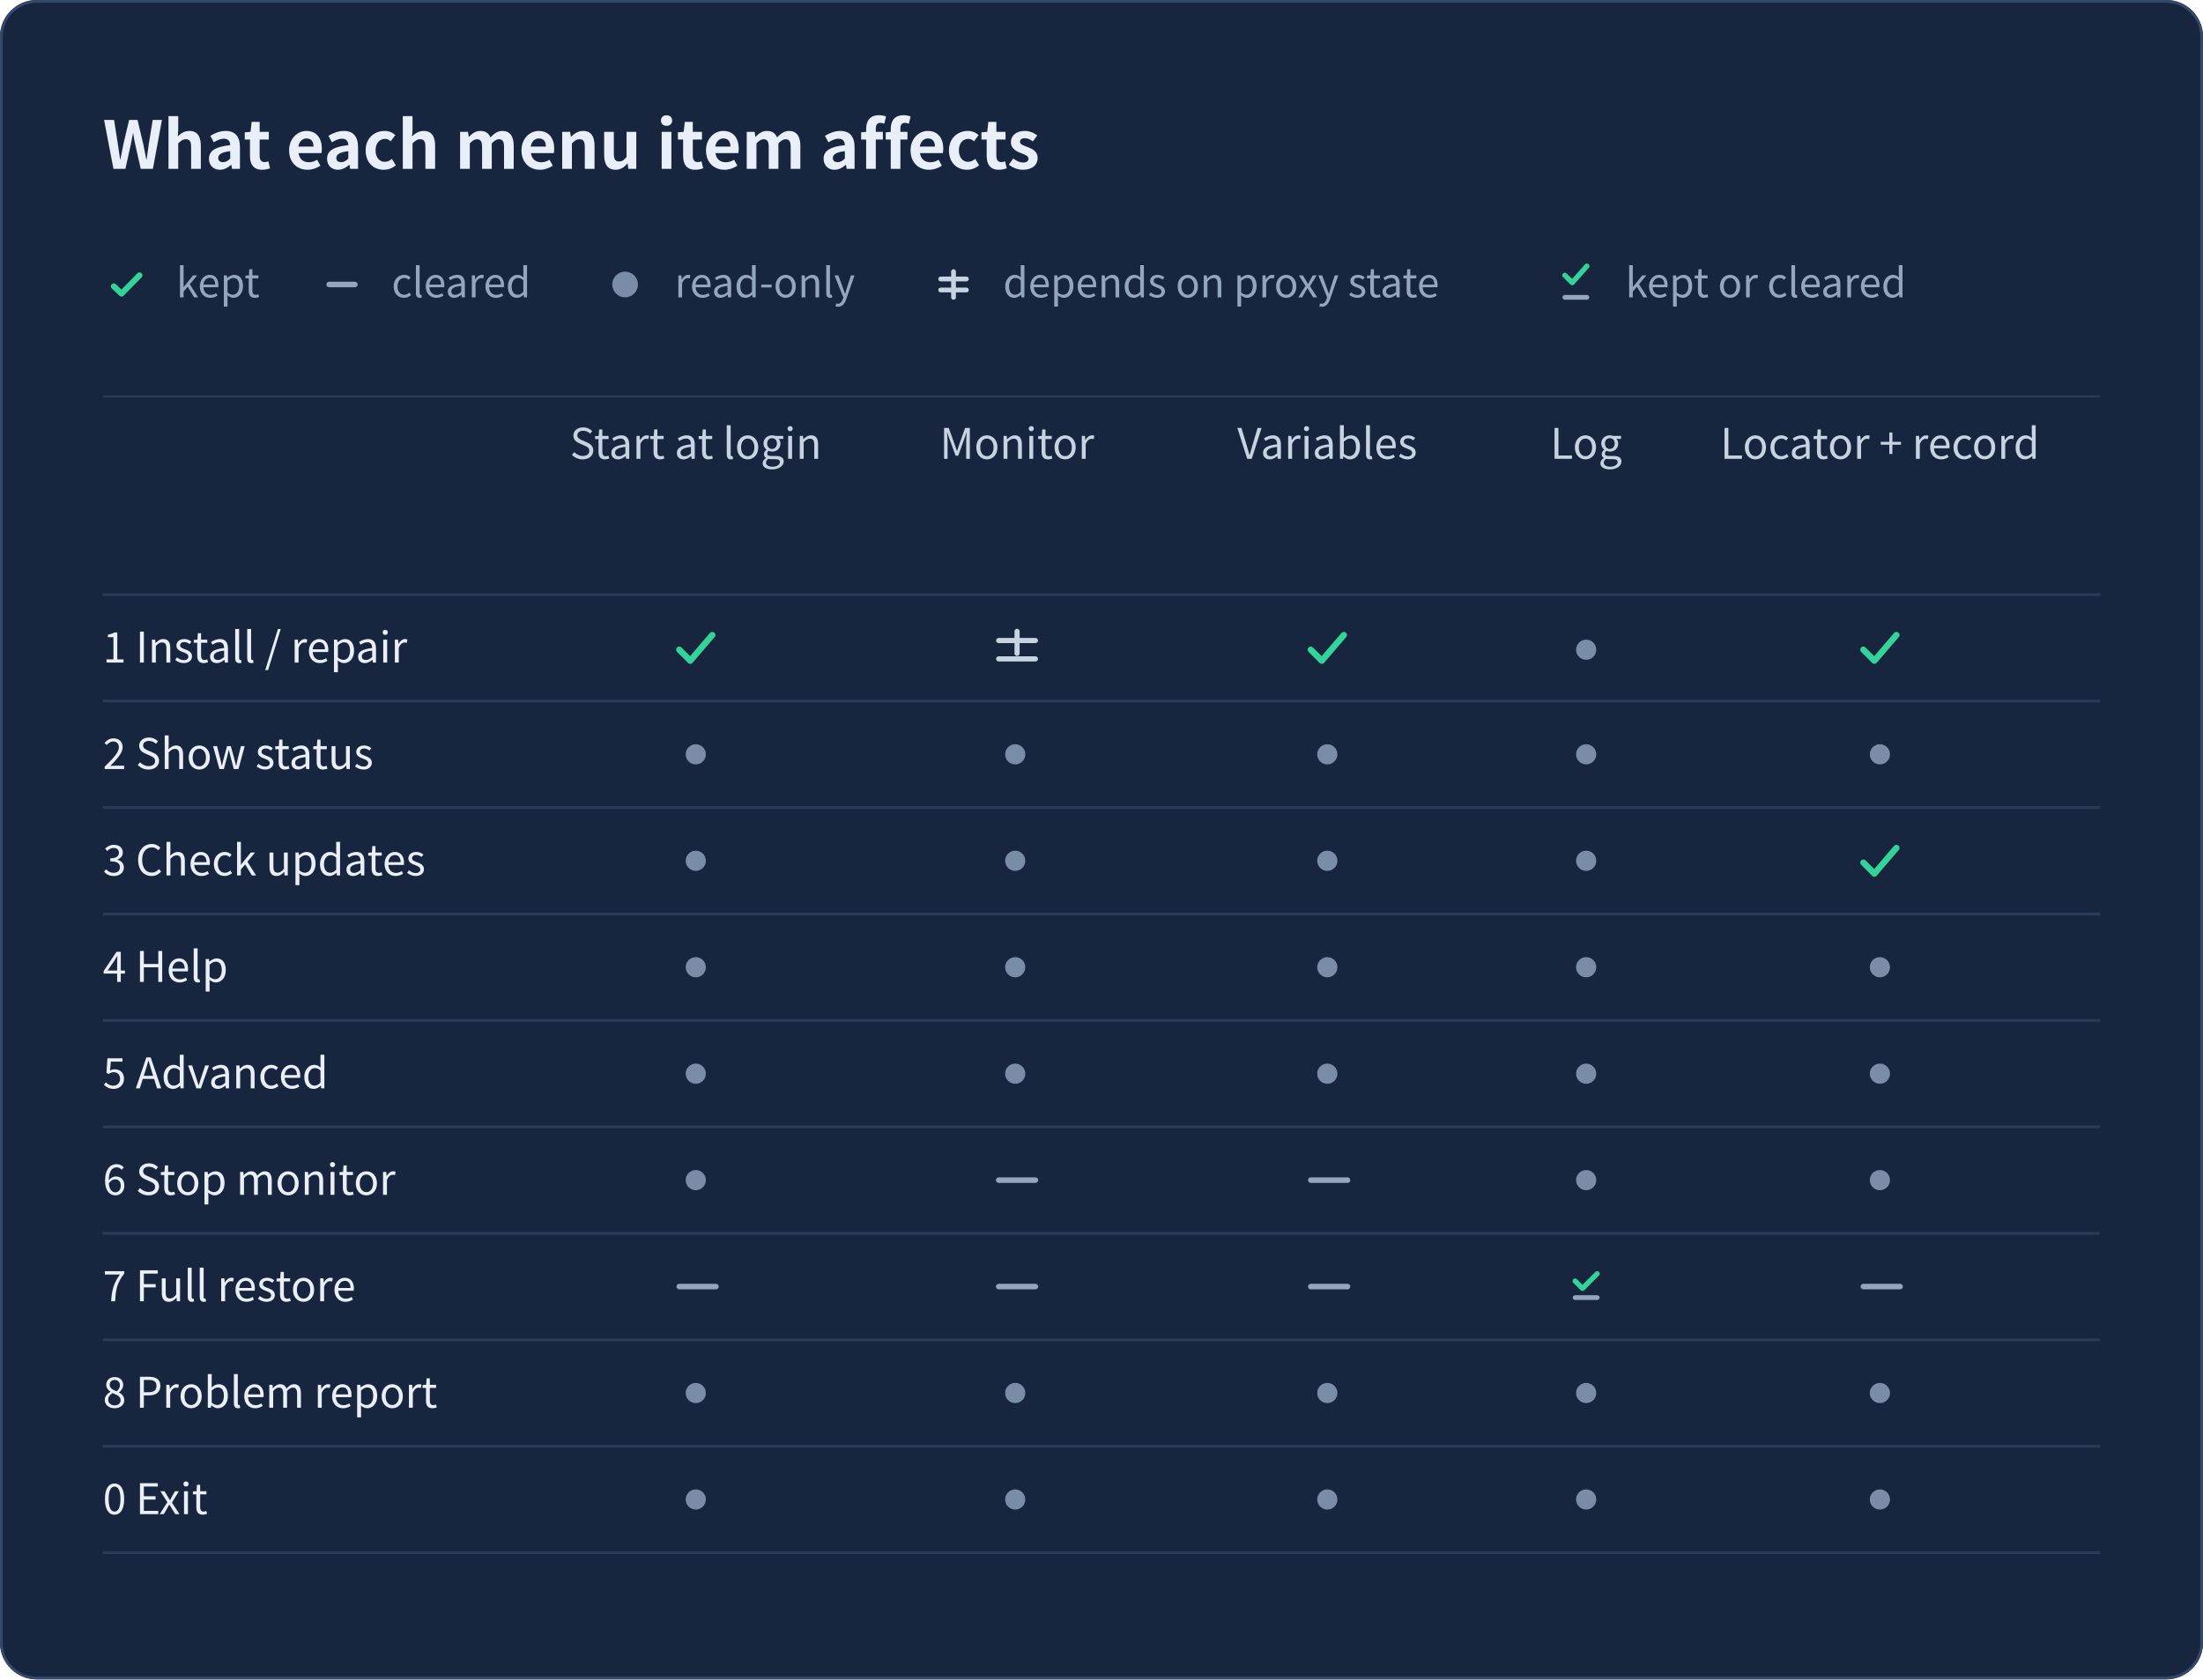
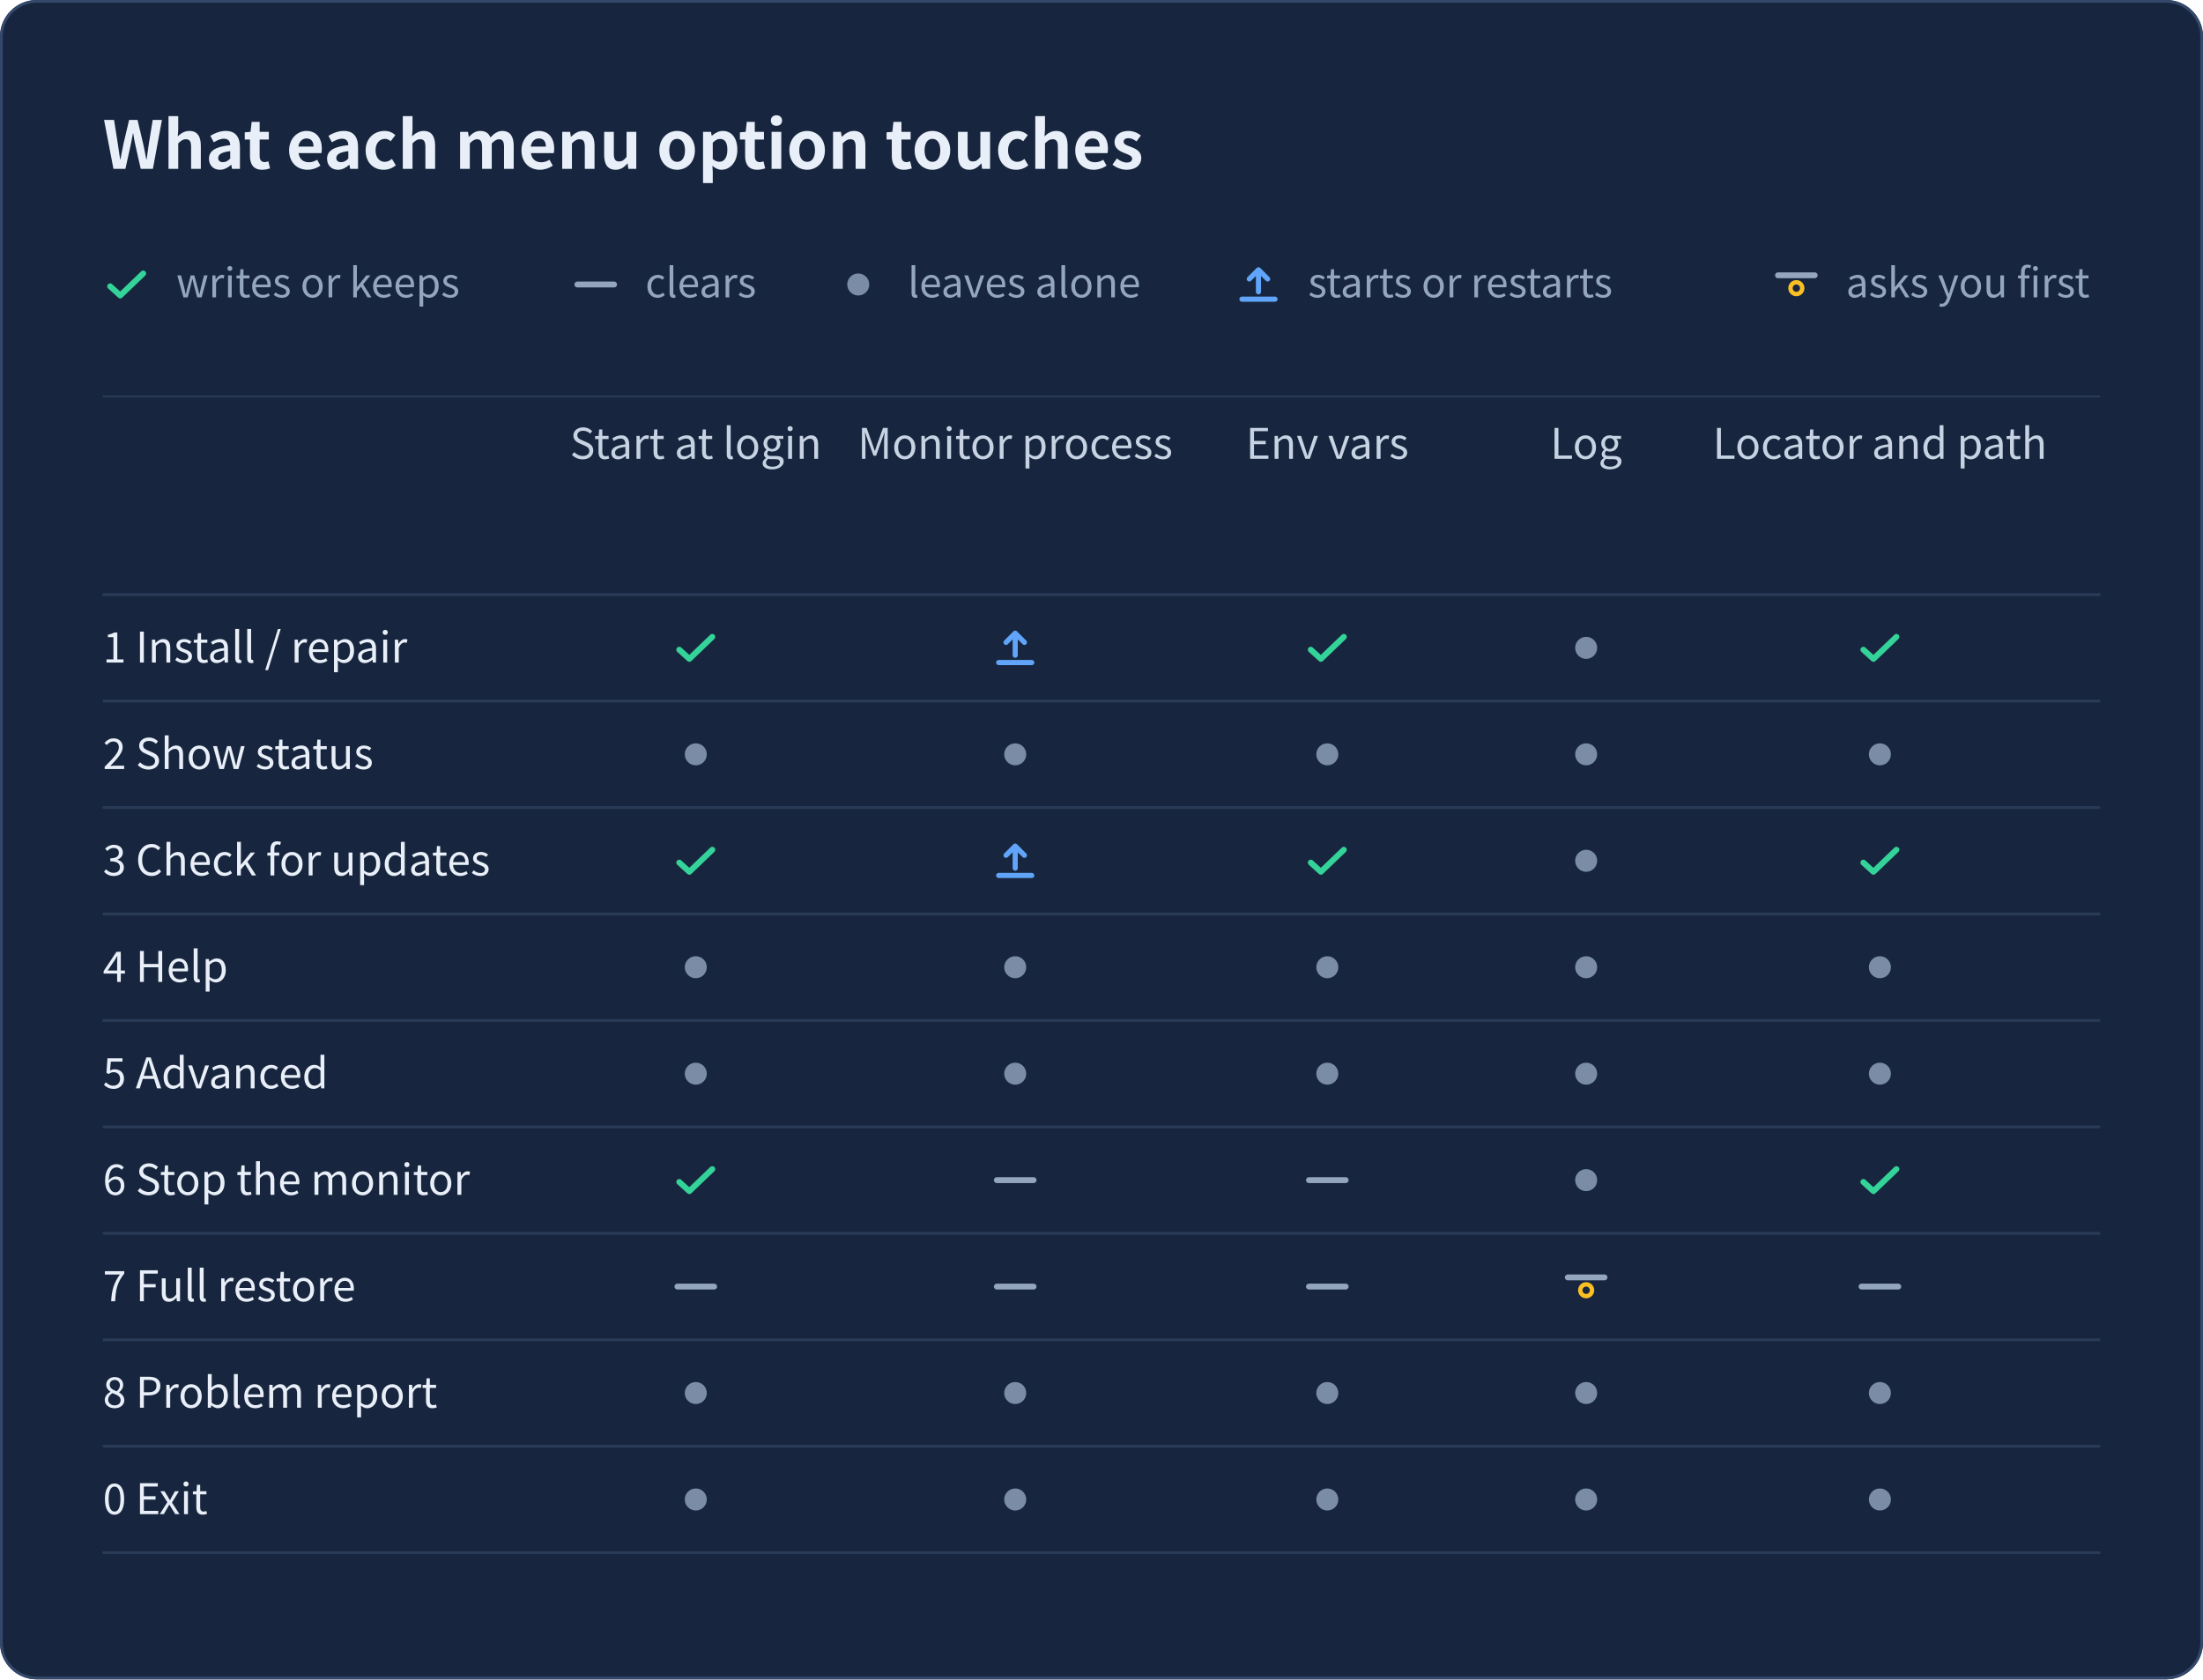
<svg xmlns="http://www.w3.org/2000/svg" width="1200" height="915" viewBox="0 0 1200 915" role="img" aria-labelledby="buttonsTitle buttonsDesc" font-family="-apple-system, BlinkMacSystemFont, 'Segoe UI', 'PingFang SC', 'Microsoft YaHei', 'Noto Sans CJK SC', sans-serif">
  <rect width="1200" height="915" rx="20" fill="#17263E" />
  <rect x="0.75" y="0.75" width="1198.5" height="913.5" rx="19.25" fill="none" stroke="#33486B" stroke-width="1.5" />
  <g id="heading">
-     <text x="56" y="92" font-size="36" font-weight="700" fill="#E9EFF8">What each menu item affects</text>
+     <text x="56" y="92" font-size="36" font-weight="700" fill="#E9EFF8">What each menu option touches</text>
  </g>
  <g id="legend">
-     <g data-cx="69">
-       <path d="M62 156 L66.2 160 L76 150" fill="none" stroke="#34D399" stroke-width="3.2" stroke-linecap="round" stroke-linejoin="round" />
+     <g data-cx="69" data-cy="155">
+       <path d="M60 156 L65.5 161 L78 149" fill="none" stroke="#34D399" stroke-width="3.2" stroke-linecap="round" stroke-linejoin="round" />
    </g>
-     <text x="96" y="162" font-size="22" fill="#94A6BE" textLength="49.3" lengthAdjust="spacing">kept</text>
-     <g data-cx="186.3">
-       <path d="M179.3 155H193.3" fill="none" stroke="#94A6BE" stroke-width="3" stroke-linecap="round" />
+     <text x="96" y="162" font-size="22" fill="#94A6BE" textLength="187.5" lengthAdjust="spacing">writes or keeps</text>
+     <g data-cx="324.5" data-cy="155">
+       <path d="M314.5 155 H334.5" fill="none" stroke="#94A6BE" stroke-width="3.2" stroke-linecap="round" />
    </g>
-     <text x="213.3" y="162" font-size="22" fill="#94A6BE" textLength="86.2" lengthAdjust="spacing">cleared</text>
-     <g data-cx="340.5">
-       <circle cx="340.5" cy="155" r="7" fill="#7A8CA6" />
+     <text x="351.5" y="162" font-size="22" fill="#94A6BE" textLength="75" lengthAdjust="spacing">clears</text>
+     <circle cx="467.5" cy="155" r="6" fill="#7A8CA6" />
+     <text x="494.5" y="162" font-size="22" fill="#94A6BE" textLength="150" lengthAdjust="spacing">leaves alone</text>
+     <g data-cx="685.5" data-cy="155">
+       <path d="M685.5 147 V159 M680.5 152 L685.5 147 L690.5 152 M676.5 163 H694.5" fill="none" stroke="#60A5FA" stroke-width="2.8" stroke-linecap="round" stroke-linejoin="round" />
    </g>
-     <text x="367.5" y="162" font-size="22" fill="#94A6BE" textLength="110.9" lengthAdjust="spacing">read-only</text>
-     <g data-cx="519.4">
-       <path d="M512.4 152 H526.4 M519.4 148 V162 M512.4 158 H526.4" fill="none" stroke="#C7D3E3" stroke-width="2.6" stroke-linecap="round" />
+     <text x="712.5" y="162" font-size="22" fill="#94A6BE" textLength="225" lengthAdjust="spacing">starts or restarts</text>
+     <g data-cx="978.5" data-cy="155">
+       <path d="M968.5 150 H988.5" fill="none" stroke="#94A6BE" stroke-width="3.2" stroke-linecap="round" />
+       <circle cx="978.5" cy="157" r="3.2" fill="none" stroke="#FBBF24" stroke-width="2.4" />
    </g>
-     <text x="546.4" y="162" font-size="22" fill="#94A6BE" textLength="271" lengthAdjust="spacing">depends on proxy state</text>
-     <g data-cx="858.4">
-       <path d="M852.4 150 L856.4 154 L864.4 145" fill="none" stroke="#34D399" stroke-width="2.8" stroke-linecap="round" stroke-linejoin="round" />
-       <path d="M852.4 162 H864.4" fill="none" stroke="#94A6BE" stroke-width="2.6" stroke-linecap="round" />
-     </g>
-     <text x="885.4" y="162" font-size="22" fill="#94A6BE" textLength="139" lengthAdjust="spacing">kept or cleared</text>
+     <text x="1005.5" y="162" font-size="22" fill="#94A6BE" textLength="175" lengthAdjust="spacing">asks you first</text>
  </g>
  <g id="column-labels" font-size="23" fill="#C7D3E3" text-anchor="middle">
    <text x="379" y="250">Start at login</text>
-     <text x="554" y="250">Monitor</text>
-     <text x="723" y="250">Variables</text>
+     <text x="553" y="250">Monitor process</text>
+     <text x="723" y="250">Env vars</text>
    <text x="864" y="250">Log</text>
-     <text x="1024" y="250">Locator + record</text>
+     <text x="1024" y="250">Locator and path</text>
  </g>
  <g id="table-frame" stroke="#2A3B58">
    <path d="M56 216H1144" />
    <path d="M56 324H1144" stroke="#33486B" />
    <path d="M56 846H1144" />
  </g>
  <g id="row-labels" font-size="23" fill="#E9EFF8">
    <text x="56" y="361">1 Install / repair</text>
    <text x="56" y="419">2 Show status</text>
-     <text x="56" y="477">3 Check updates</text>
+     <text x="56" y="477">3 Check for updates</text>
    <text x="56" y="535">4 Help</text>
    <text x="56" y="593">5 Advanced</text>
-     <text x="56" y="651">6 Stop monitor</text>
+     <text x="56" y="651">6 Stop the monitor</text>
    <text x="56" y="709">7 Full restore</text>
    <text x="56" y="767">8 Problem report</text>
    <text x="56" y="825">0 Exit</text>
  </g>
  <g id="row-lines" stroke="#2A3B58" stroke-width="1.5">
    <path d="M56 324H1144M56 382H1144M56 440H1144M56 498H1144M56 556H1144M56 614H1144M56 672H1144M56 730H1144M56 788H1144M56 846H1144" />
  </g>
  <g id="marks">
-     <path d="M370 354L376 360L388 346" fill="none" stroke="#34D399" stroke-width="3.4" stroke-linecap="round" stroke-linejoin="round" />
-     <path d="M544 349H564M554 344V356M544 359H564" fill="none" stroke="#C7D3E3" stroke-width="2.8" stroke-linecap="round" />
-     <path d="M714 354L720 360L732 346" fill="none" stroke="#34D399" stroke-width="3.4" stroke-linecap="round" stroke-linejoin="round" />
-     <circle cx="864" cy="354" r="5.5" fill="#7A8CA6" />
-     <path d="M1015 354L1021 360L1033 346" fill="none" stroke="#34D399" stroke-width="3.4" stroke-linecap="round" stroke-linejoin="round" />
-     <circle cx="379" cy="411" r="5.5" fill="#7A8CA6" />
-     <circle cx="553" cy="411" r="5.5" fill="#7A8CA6" />
-     <circle cx="723" cy="411" r="5.5" fill="#7A8CA6" />
-     <circle cx="864" cy="411" r="5.5" fill="#7A8CA6" />
-     <circle cx="1024" cy="411" r="5.5" fill="#7A8CA6" />
-     <circle cx="379" cy="469" r="5.5" fill="#7A8CA6" />
-     <circle cx="553" cy="469" r="5.5" fill="#7A8CA6" />
-     <circle cx="723" cy="469" r="5.5" fill="#7A8CA6" />
-     <circle cx="864" cy="469" r="5.5" fill="#7A8CA6" />
-     <path d="M1015 470L1021 476L1033 462" fill="none" stroke="#34D399" stroke-width="3.4" stroke-linecap="round" stroke-linejoin="round" />
-     <circle cx="379" cy="527" r="5.5" fill="#7A8CA6" />
-     <circle cx="553" cy="527" r="5.5" fill="#7A8CA6" />
-     <circle cx="723" cy="527" r="5.5" fill="#7A8CA6" />
-     <circle cx="864" cy="527" r="5.5" fill="#7A8CA6" />
-     <circle cx="1024" cy="527" r="5.5" fill="#7A8CA6" />
-     <circle cx="379" cy="585" r="5.5" fill="#7A8CA6" />
-     <circle cx="553" cy="585" r="5.5" fill="#7A8CA6" />
-     <circle cx="723" cy="585" r="5.5" fill="#7A8CA6" />
-     <circle cx="864" cy="585" r="5.5" fill="#7A8CA6" />
-     <circle cx="1024" cy="585" r="5.5" fill="#7A8CA6" />
-     <circle cx="379" cy="643" r="5.5" fill="#7A8CA6" />
-     <path d="M544 643H564" fill="none" stroke="#94A6BE" stroke-width="3" stroke-linecap="round" />
-     <path d="M714 643H734" fill="none" stroke="#94A6BE" stroke-width="3" stroke-linecap="round" />
-     <circle cx="864" cy="643" r="5.5" fill="#7A8CA6" />
-     <circle cx="1024" cy="643" r="5.5" fill="#7A8CA6" />
-     <path d="M370 701H390" fill="none" stroke="#94A6BE" stroke-width="3" stroke-linecap="round" />
-     <path d="M544 701H564" fill="none" stroke="#94A6BE" stroke-width="3" stroke-linecap="round" />
-     <path d="M714 701H734" fill="none" stroke="#94A6BE" stroke-width="3" stroke-linecap="round" />
-     <g data-cy="701">
-       <path d="M858 698 L862 702 L870 694" fill="none" stroke="#34D399" stroke-width="2.8" stroke-linecap="round" stroke-linejoin="round" />
-       <path d="M858 707 H870" fill="none" stroke="#94A6BE" stroke-width="2.6" stroke-linecap="round" />
+     <g data-cx="379" data-cy="353">
+       <path d="M370 354 L375.5 359 L388 347" fill="none" stroke="#34D399" stroke-width="3.2" stroke-linecap="round" stroke-linejoin="round" />
    </g>
-     <path d="M1015 701H1035" fill="none" stroke="#94A6BE" stroke-width="3" stroke-linecap="round" />
-     <circle cx="379" cy="759" r="5.5" fill="#7A8CA6" />
-     <circle cx="553" cy="759" r="5.5" fill="#7A8CA6" />
-     <circle cx="723" cy="759" r="5.5" fill="#7A8CA6" />
-     <circle cx="864" cy="759" r="5.5" fill="#7A8CA6" />
-     <circle cx="1024" cy="759" r="5.5" fill="#7A8CA6" />
-     <circle cx="379" cy="817" r="5.5" fill="#7A8CA6" />
-     <circle cx="553" cy="817" r="5.5" fill="#7A8CA6" />
-     <circle cx="723" cy="817" r="5.5" fill="#7A8CA6" />
-     <circle cx="864" cy="817" r="5.5" fill="#7A8CA6" />
-     <circle cx="1024" cy="817" r="5.5" fill="#7A8CA6" />
+     <g data-cx="553" data-cy="353">
+       <path d="M553 345 V357 M548 350 L553 345 L558 350 M544 361 H562" fill="none" stroke="#60A5FA" stroke-width="2.8" stroke-linecap="round" stroke-linejoin="round" />
+     </g>
+     <g data-cx="723" data-cy="353">
+       <path d="M714 354 L719.5 359 L732 347" fill="none" stroke="#34D399" stroke-width="3.2" stroke-linecap="round" stroke-linejoin="round" />
+     </g>
+     <circle cx="864" cy="353" r="6" fill="#7A8CA6" />
+     <g data-cx="1024" data-cy="353">
+       <path d="M1015 354 L1020.5 359 L1033 347" fill="none" stroke="#34D399" stroke-width="3.2" stroke-linecap="round" stroke-linejoin="round" />
+     </g>
+     <circle cx="379" cy="411" r="6" fill="#7A8CA6" />
+     <circle cx="553" cy="411" r="6" fill="#7A8CA6" />
+     <circle cx="723" cy="411" r="6" fill="#7A8CA6" />
+     <circle cx="864" cy="411" r="6" fill="#7A8CA6" />
+     <circle cx="1024" cy="411" r="6" fill="#7A8CA6" />
+     <g data-cx="379" data-cy="469">
+       <path d="M370 470 L375.5 475 L388 463" fill="none" stroke="#34D399" stroke-width="3.2" stroke-linecap="round" stroke-linejoin="round" />
+     </g>
+     <g data-cx="553" data-cy="469">
+       <path d="M553 461 V473 M548 466 L553 461 L558 466 M544 477 H562" fill="none" stroke="#60A5FA" stroke-width="2.8" stroke-linecap="round" stroke-linejoin="round" />
+     </g>
+     <g data-cx="723" data-cy="469">
+       <path d="M714 470 L719.5 475 L732 463" fill="none" stroke="#34D399" stroke-width="3.2" stroke-linecap="round" stroke-linejoin="round" />
+     </g>
+     <circle cx="864" cy="469" r="6" fill="#7A8CA6" />
+     <g data-cx="1024" data-cy="469">
+       <path d="M1015 470 L1020.5 475 L1033 463" fill="none" stroke="#34D399" stroke-width="3.2" stroke-linecap="round" stroke-linejoin="round" />
+     </g>
+     <circle cx="379" cy="527" r="6" fill="#7A8CA6" />
+     <circle cx="553" cy="527" r="6" fill="#7A8CA6" />
+     <circle cx="723" cy="527" r="6" fill="#7A8CA6" />
+     <circle cx="864" cy="527" r="6" fill="#7A8CA6" />
+     <circle cx="1024" cy="527" r="6" fill="#7A8CA6" />
+     <circle cx="379" cy="585" r="6" fill="#7A8CA6" />
+     <circle cx="553" cy="585" r="6" fill="#7A8CA6" />
+     <circle cx="723" cy="585" r="6" fill="#7A8CA6" />
+     <circle cx="864" cy="585" r="6" fill="#7A8CA6" />
+     <circle cx="1024" cy="585" r="6" fill="#7A8CA6" />
+     <g data-cx="379" data-cy="643">
+       <path d="M370 644 L375.5 649 L388 637" fill="none" stroke="#34D399" stroke-width="3.2" stroke-linecap="round" stroke-linejoin="round" />
+     </g>
+     <g data-cx="553" data-cy="643">
+       <path d="M543 643 H563" fill="none" stroke="#94A6BE" stroke-width="3.2" stroke-linecap="round" />
+     </g>
+     <g data-cx="723" data-cy="643">
+       <path d="M713 643 H733" fill="none" stroke="#94A6BE" stroke-width="3.2" stroke-linecap="round" />
+     </g>
+     <circle cx="864" cy="643" r="6" fill="#7A8CA6" />
+     <g data-cx="1024" data-cy="643">
+       <path d="M1015 644 L1020.5 649 L1033 637" fill="none" stroke="#34D399" stroke-width="3.2" stroke-linecap="round" stroke-linejoin="round" />
+     </g>
+     <g data-cx="379" data-cy="701">
+       <path d="M369 701 H389" fill="none" stroke="#94A6BE" stroke-width="3.2" stroke-linecap="round" />
+     </g>
+     <g data-cx="553" data-cy="701">
+       <path d="M543 701 H563" fill="none" stroke="#94A6BE" stroke-width="3.2" stroke-linecap="round" />
+     </g>
+     <g data-cx="723" data-cy="701">
+       <path d="M713 701 H733" fill="none" stroke="#94A6BE" stroke-width="3.2" stroke-linecap="round" />
+     </g>
+     <g data-cx="864" data-cy="701">
+       <path d="M854 696 H874" fill="none" stroke="#94A6BE" stroke-width="3.2" stroke-linecap="round" />
+       <circle cx="864" cy="703" r="3.2" fill="none" stroke="#FBBF24" stroke-width="2.4" />
+     </g>
+     <g data-cx="1024" data-cy="701">
+       <path d="M1014 701 H1034" fill="none" stroke="#94A6BE" stroke-width="3.2" stroke-linecap="round" />
+     </g>
+     <circle cx="379" cy="759" r="6" fill="#7A8CA6" />
+     <circle cx="553" cy="759" r="6" fill="#7A8CA6" />
+     <circle cx="723" cy="759" r="6" fill="#7A8CA6" />
+     <circle cx="864" cy="759" r="6" fill="#7A8CA6" />
+     <circle cx="1024" cy="759" r="6" fill="#7A8CA6" />
+     <circle cx="379" cy="817" r="6" fill="#7A8CA6" />
+     <circle cx="553" cy="817" r="6" fill="#7A8CA6" />
+     <circle cx="723" cy="817" r="6" fill="#7A8CA6" />
+     <circle cx="864" cy="817" r="6" fill="#7A8CA6" />
+     <circle cx="1024" cy="817" r="6" fill="#7A8CA6" />
  </g>
</svg>
